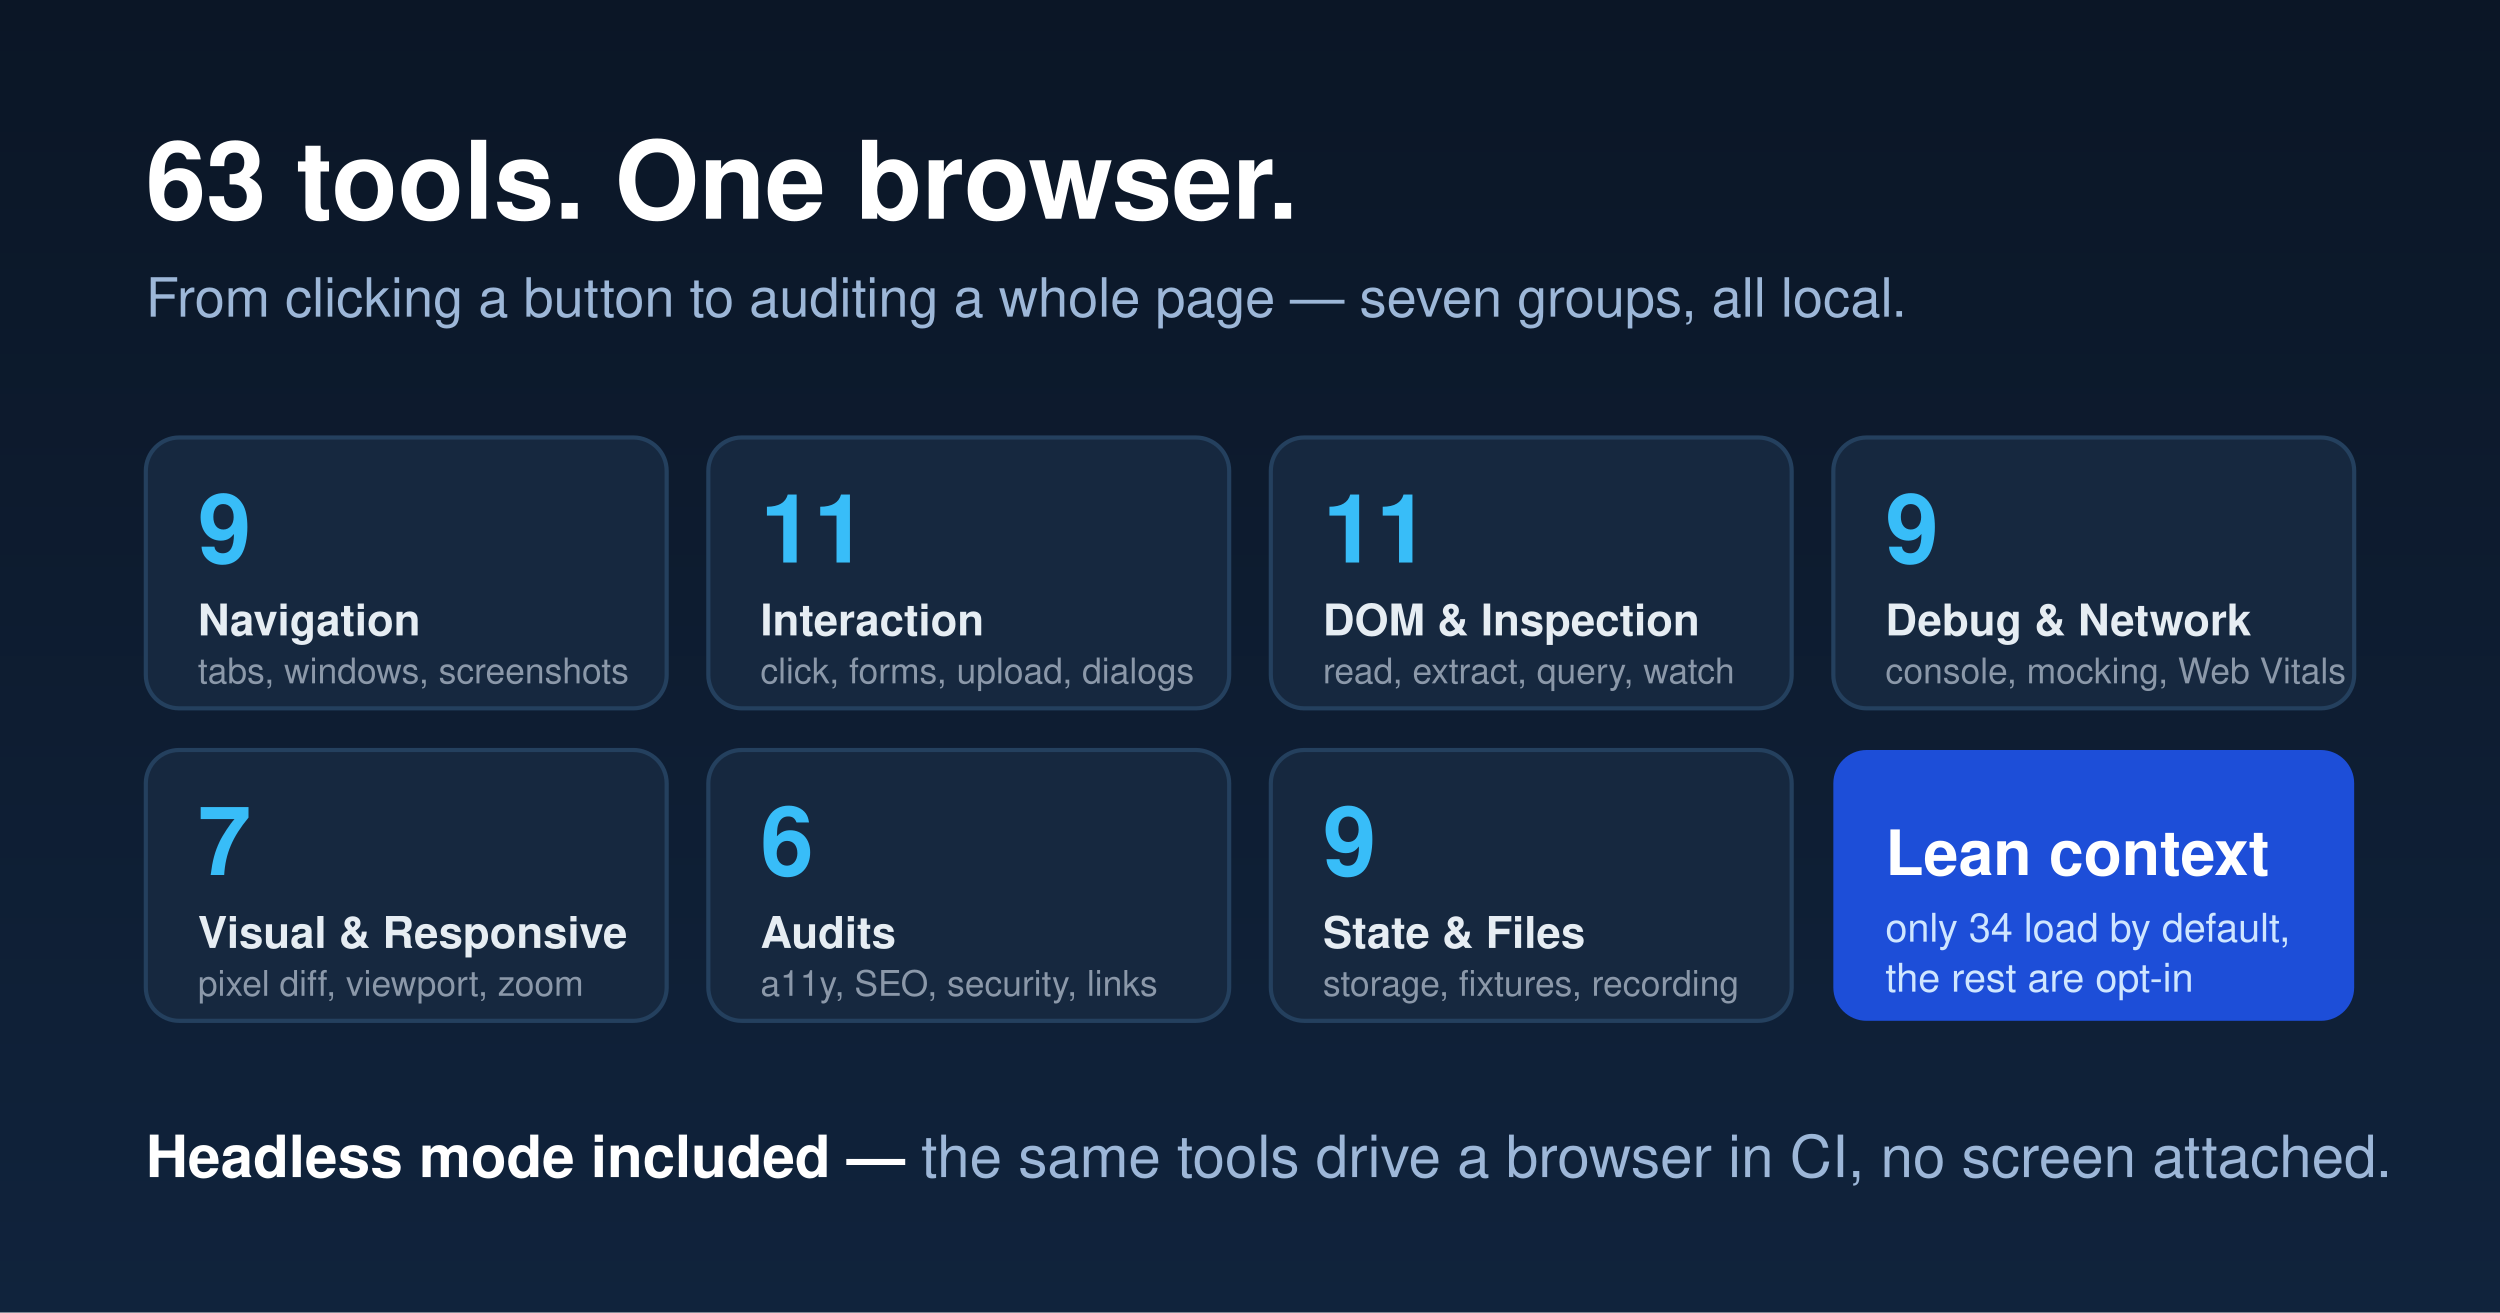
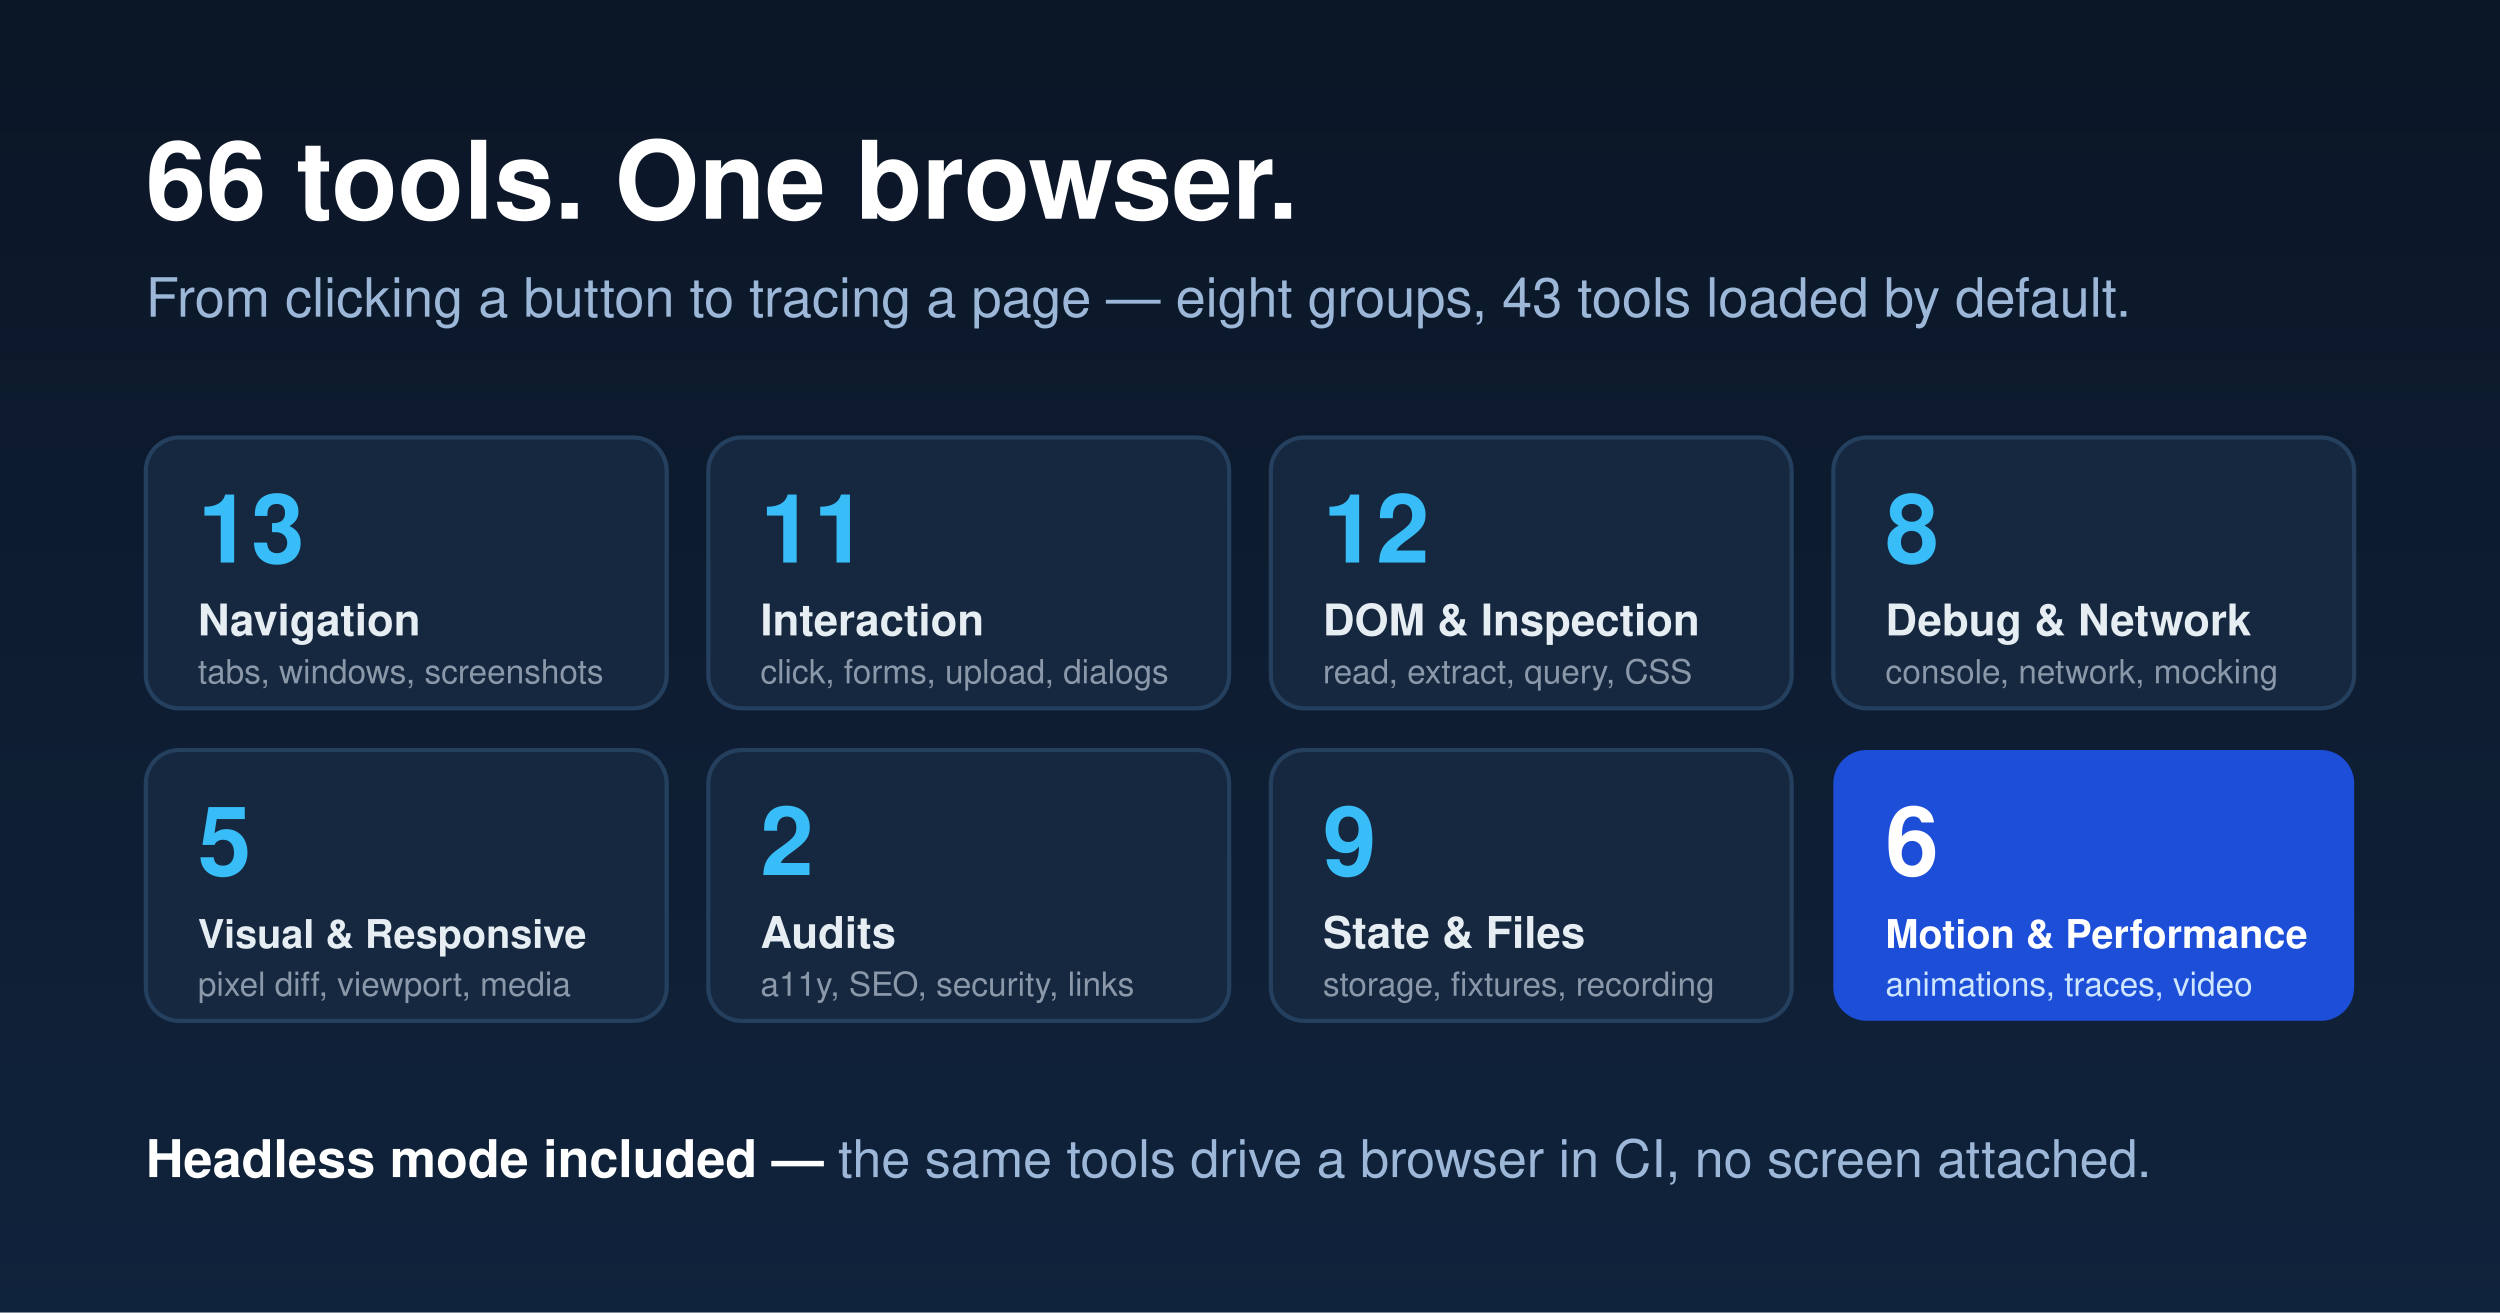
<svg xmlns="http://www.w3.org/2000/svg" width="1200" height="630" viewBox="0 0 1200 630" font-family="-apple-system,'Segoe UI',Helvetica,Arial,sans-serif">
  <defs>
    <linearGradient id="bg4" x1="0" y1="0" x2="0" y2="1">
      <stop offset="0" stop-color="#0b1626" />
      <stop offset="1" stop-color="#10233c" />
    </linearGradient>
  </defs>
  <rect width="1200" height="630" fill="url(#bg4)" />
-   <text x="70" y="105" fill="#ffffff" font-size="52" font-weight="800">63 tools. One browser.</text>
-   <text x="70" y="152" fill="#9db7d8" font-size="26">From clicking a button to auditing a whole page — seven groups, all local.</text>
+   <text x="70" y="105" fill="#ffffff" font-size="52" font-weight="800">66 tools. One browser.</text>
+   <text x="70" y="152" fill="#9db7d8" font-size="26">From clicking a button to tracing a page — eight groups, 43 tools loaded by default.</text>
  <g>
    <rect x="70" y="210" width="250" height="130" rx="16" fill="#16283f" stroke="#24405e" stroke-width="2" />
-     <text x="95" y="270" fill="#38bdf8" font-size="46" font-weight="800">9</text>
+     <text x="95" y="270" fill="#38bdf8" font-size="46" font-weight="800">13</text>
    <text x="95" y="305" fill="#e6edf3" font-size="21" font-weight="700">Navigation</text>
-     <text x="95" y="328" fill="#8b98a9" font-size="17">tabs, windows, screenshots</text>
+     <text x="95" y="328" fill="#8b98a9" font-size="16">tabs, windows, screenshots</text>
    <rect x="340" y="210" width="250" height="130" rx="16" fill="#16283f" stroke="#24405e" stroke-width="2" />
    <text x="365" y="270" fill="#38bdf8" font-size="46" font-weight="800">11</text>
    <text x="365" y="305" fill="#e6edf3" font-size="21" font-weight="700">Interaction</text>
-     <text x="365" y="328" fill="#8b98a9" font-size="17">click, forms, upload, dialogs</text>
+     <text x="365" y="328" fill="#8b98a9" font-size="16">click, forms, upload, dialogs</text>
    <rect x="610" y="210" width="250" height="130" rx="16" fill="#16283f" stroke="#24405e" stroke-width="2" />
-     <text x="635" y="270" fill="#38bdf8" font-size="46" font-weight="800">11</text>
+     <text x="635" y="270" fill="#38bdf8" font-size="46" font-weight="800">12</text>
    <text x="635" y="305" fill="#e6edf3" font-size="21" font-weight="700">DOM &amp; Inspection</text>
-     <text x="635" y="328" fill="#8b98a9" font-size="17">read, extract, query, watch</text>
+     <text x="635" y="328" fill="#8b98a9" font-size="16">read, extract, query, CSS</text>
    <rect x="880" y="210" width="250" height="130" rx="16" fill="#16283f" stroke="#24405e" stroke-width="2" />
-     <text x="905" y="270" fill="#38bdf8" font-size="46" font-weight="800">9</text>
+     <text x="905" y="270" fill="#38bdf8" font-size="46" font-weight="800">8</text>
    <text x="905" y="305" fill="#e6edf3" font-size="21" font-weight="700">Debug &amp; Network</text>
-     <text x="905" y="328" fill="#8b98a9" font-size="17">console, mocking, Web Vitals</text>
+     <text x="905" y="328" fill="#8b98a9" font-size="16">console, network, mocking</text>
  </g>
  <g>
    <rect x="70" y="360" width="250" height="130" rx="16" fill="#16283f" stroke="#24405e" stroke-width="2" />
-     <text x="95" y="420" fill="#38bdf8" font-size="46" font-weight="800">7</text>
-     <text x="95" y="455" fill="#e6edf3" font-size="21" font-weight="700">Visual &amp; Responsive</text>
-     <text x="95" y="478" fill="#8b98a9" font-size="17">pixel diff, viewport, zoom</text>
+     <text x="95" y="420" fill="#38bdf8" font-size="46" font-weight="800">5</text>
+     <text x="95" y="455" fill="#e6edf3" font-size="19" font-weight="700">Visual &amp; Responsive</text>
+     <text x="95" y="478" fill="#8b98a9" font-size="16">pixel diff, viewport, media</text>
    <rect x="340" y="360" width="250" height="130" rx="16" fill="#16283f" stroke="#24405e" stroke-width="2" />
-     <text x="365" y="420" fill="#38bdf8" font-size="46" font-weight="800">6</text>
+     <text x="365" y="420" fill="#38bdf8" font-size="46" font-weight="800">2</text>
    <text x="365" y="455" fill="#e6edf3" font-size="21" font-weight="700">Audits</text>
-     <text x="365" y="478" fill="#8b98a9" font-size="17">a11y, SEO, security, links</text>
+     <text x="365" y="478" fill="#8b98a9" font-size="16">a11y, SEO, security, links</text>
    <rect x="610" y="360" width="250" height="130" rx="16" fill="#16283f" stroke="#24405e" stroke-width="2" />
    <text x="635" y="420" fill="#38bdf8" font-size="46" font-weight="800">9</text>
    <text x="635" y="455" fill="#e6edf3" font-size="21" font-weight="700">State &amp; Files</text>
-     <text x="635" y="478" fill="#8b98a9" font-size="17">storage, fixtures, recording</text>
+     <text x="635" y="478" fill="#8b98a9" font-size="16">storage, fixtures, recording</text>
    <rect x="880" y="360" width="250" height="130" rx="16" fill="#1d4ed8" />
-     <text x="905" y="420" fill="#ffffff" font-size="30" font-weight="800">Lean context</text>
-     <text x="905" y="452" fill="#cfe6ff" font-size="19">only 34 load by default,</text>
-     <text x="905" y="476" fill="#cfe6ff" font-size="19">the rest are opt-in</text>
+     <text x="905" y="420" fill="#ffffff" font-size="46" font-weight="800">6</text>
+     <text x="905" y="455" fill="#ffffff" font-size="19" font-weight="700">Motion &amp; Performance</text>
+     <text x="905" y="478" fill="#cfe6ff" font-size="16">animations, traces, video</text>
  </g>
-   <text x="70" y="565" fill="#ffffff" font-size="28" font-weight="700">Headless mode included — <tspan fill="#9db7d8" font-weight="400">the same tools drive a browser in CI, no screen attached.</tspan>
+   <text x="70" y="565" fill="#ffffff" font-size="25" font-weight="700">Headless mode included — <tspan fill="#9db7d8" font-weight="400">the same tools drive a browser in CI, no screen attached.</tspan>
  </text>
</svg>
